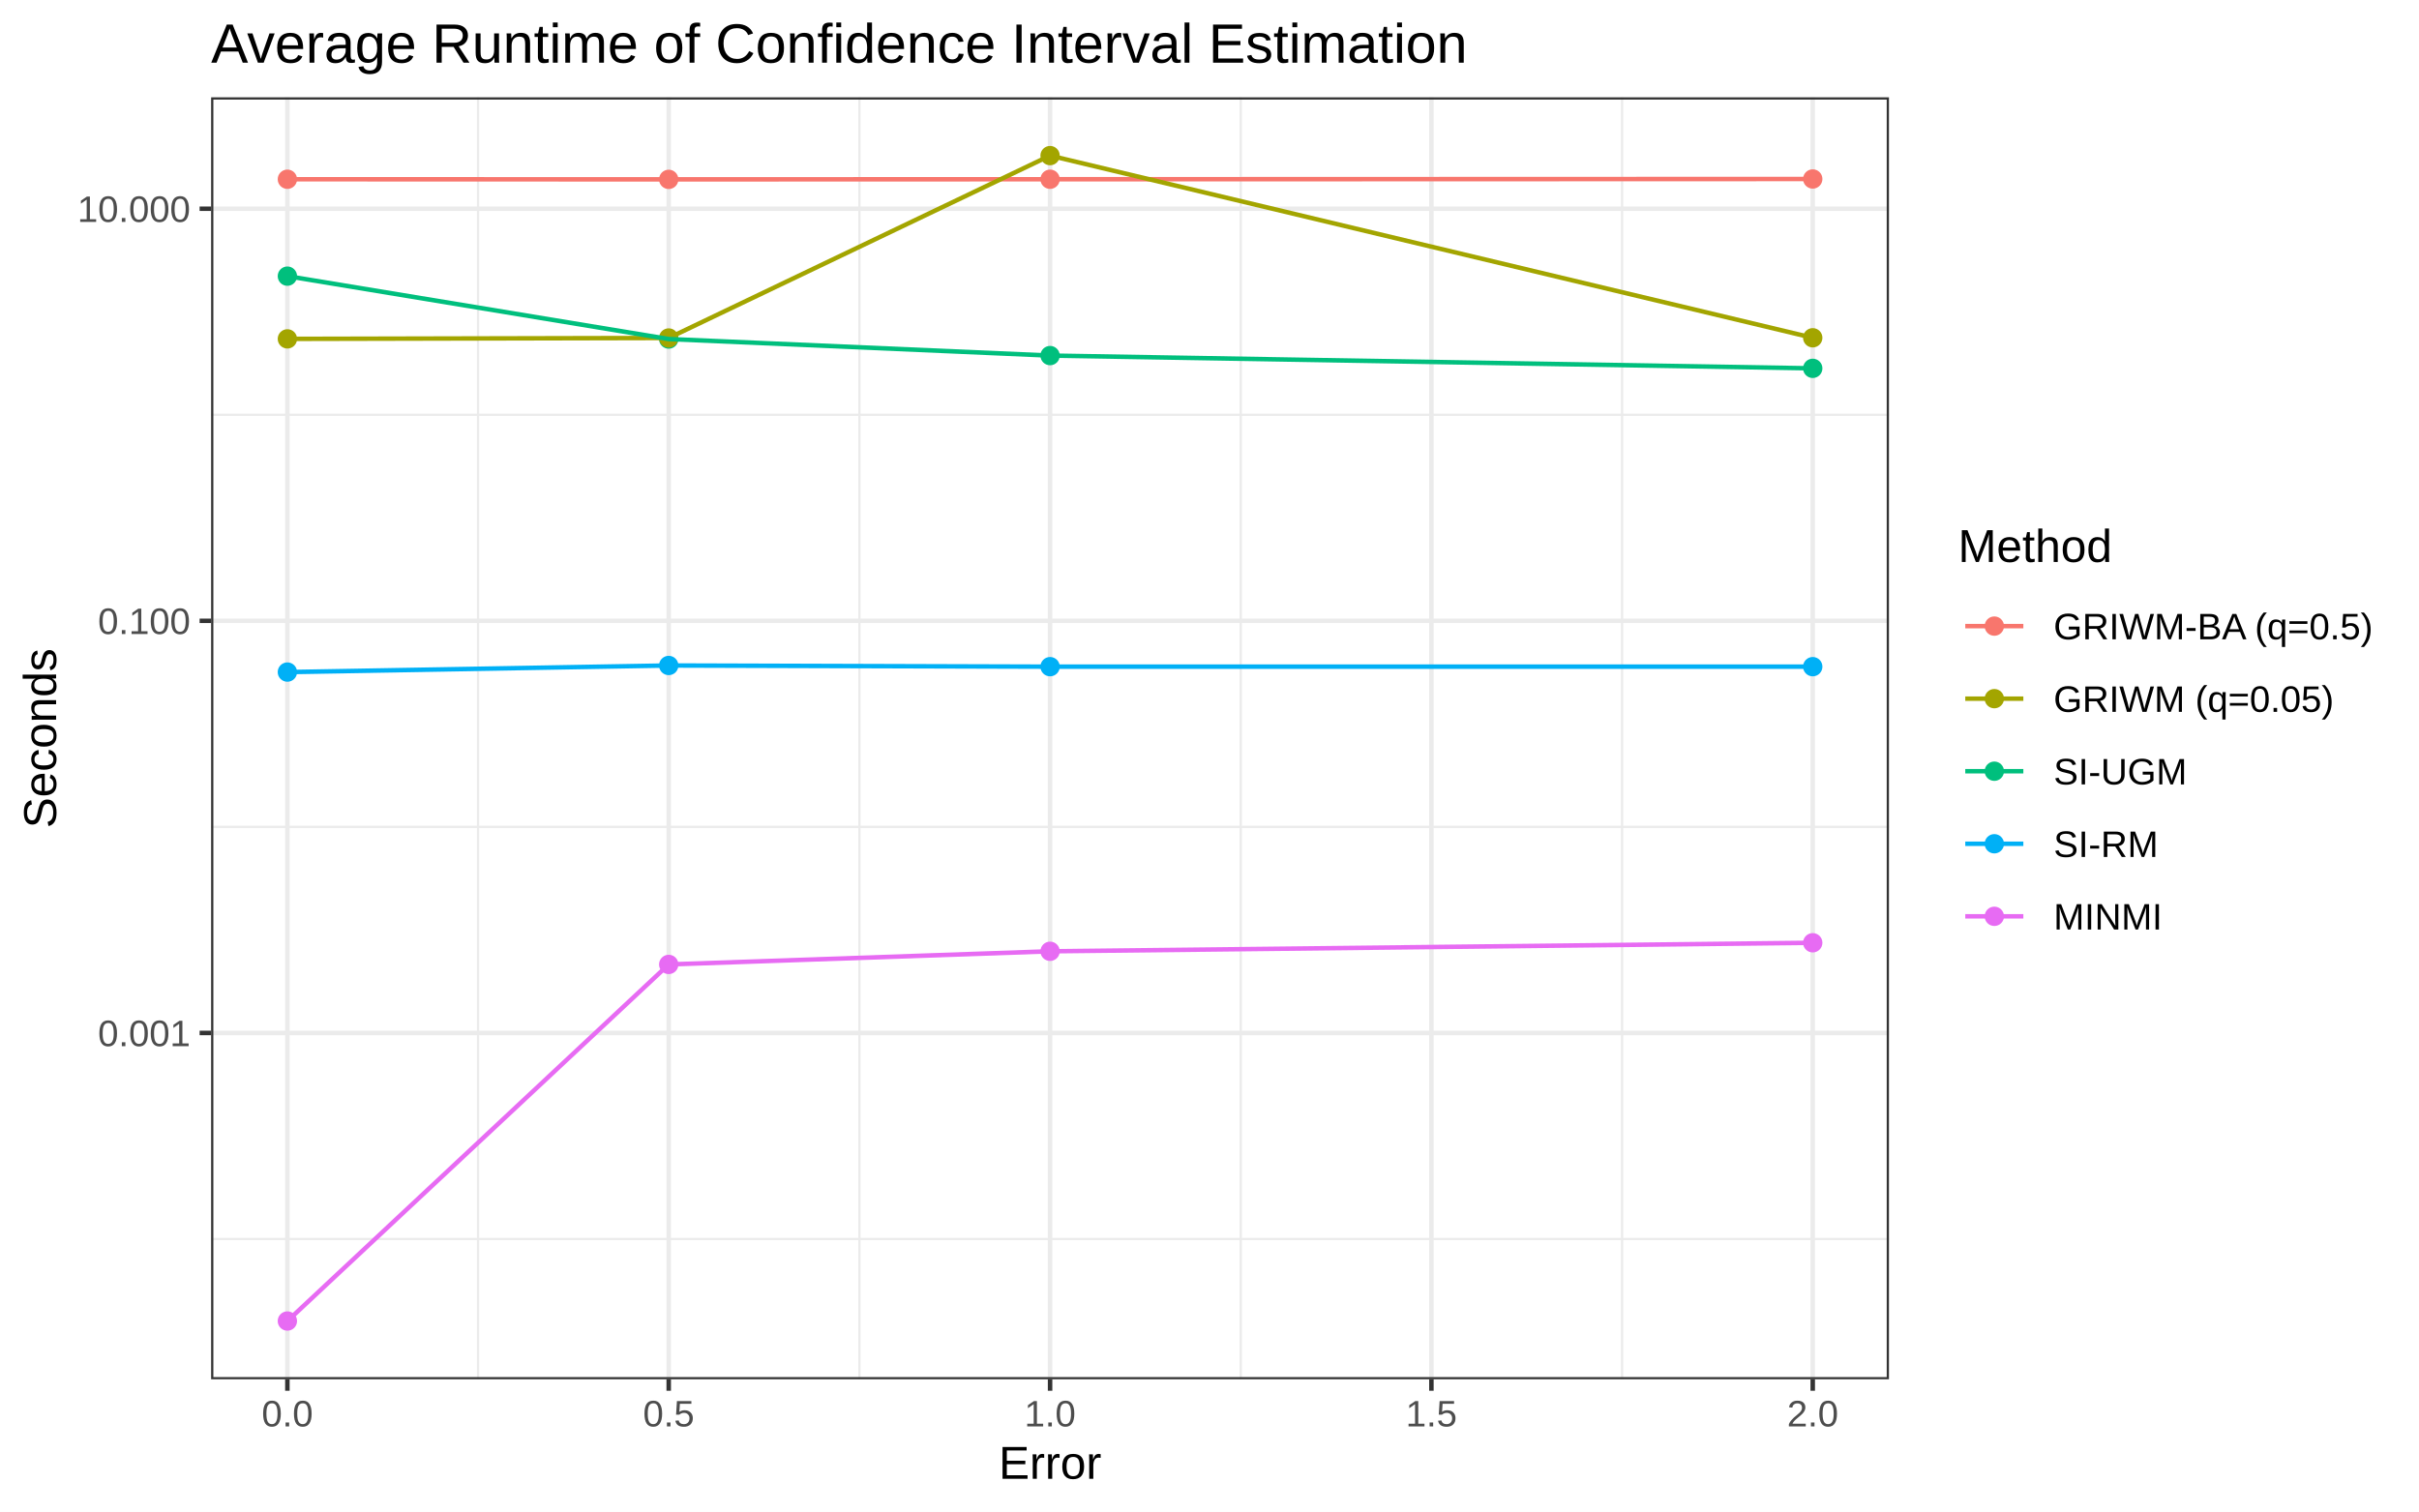
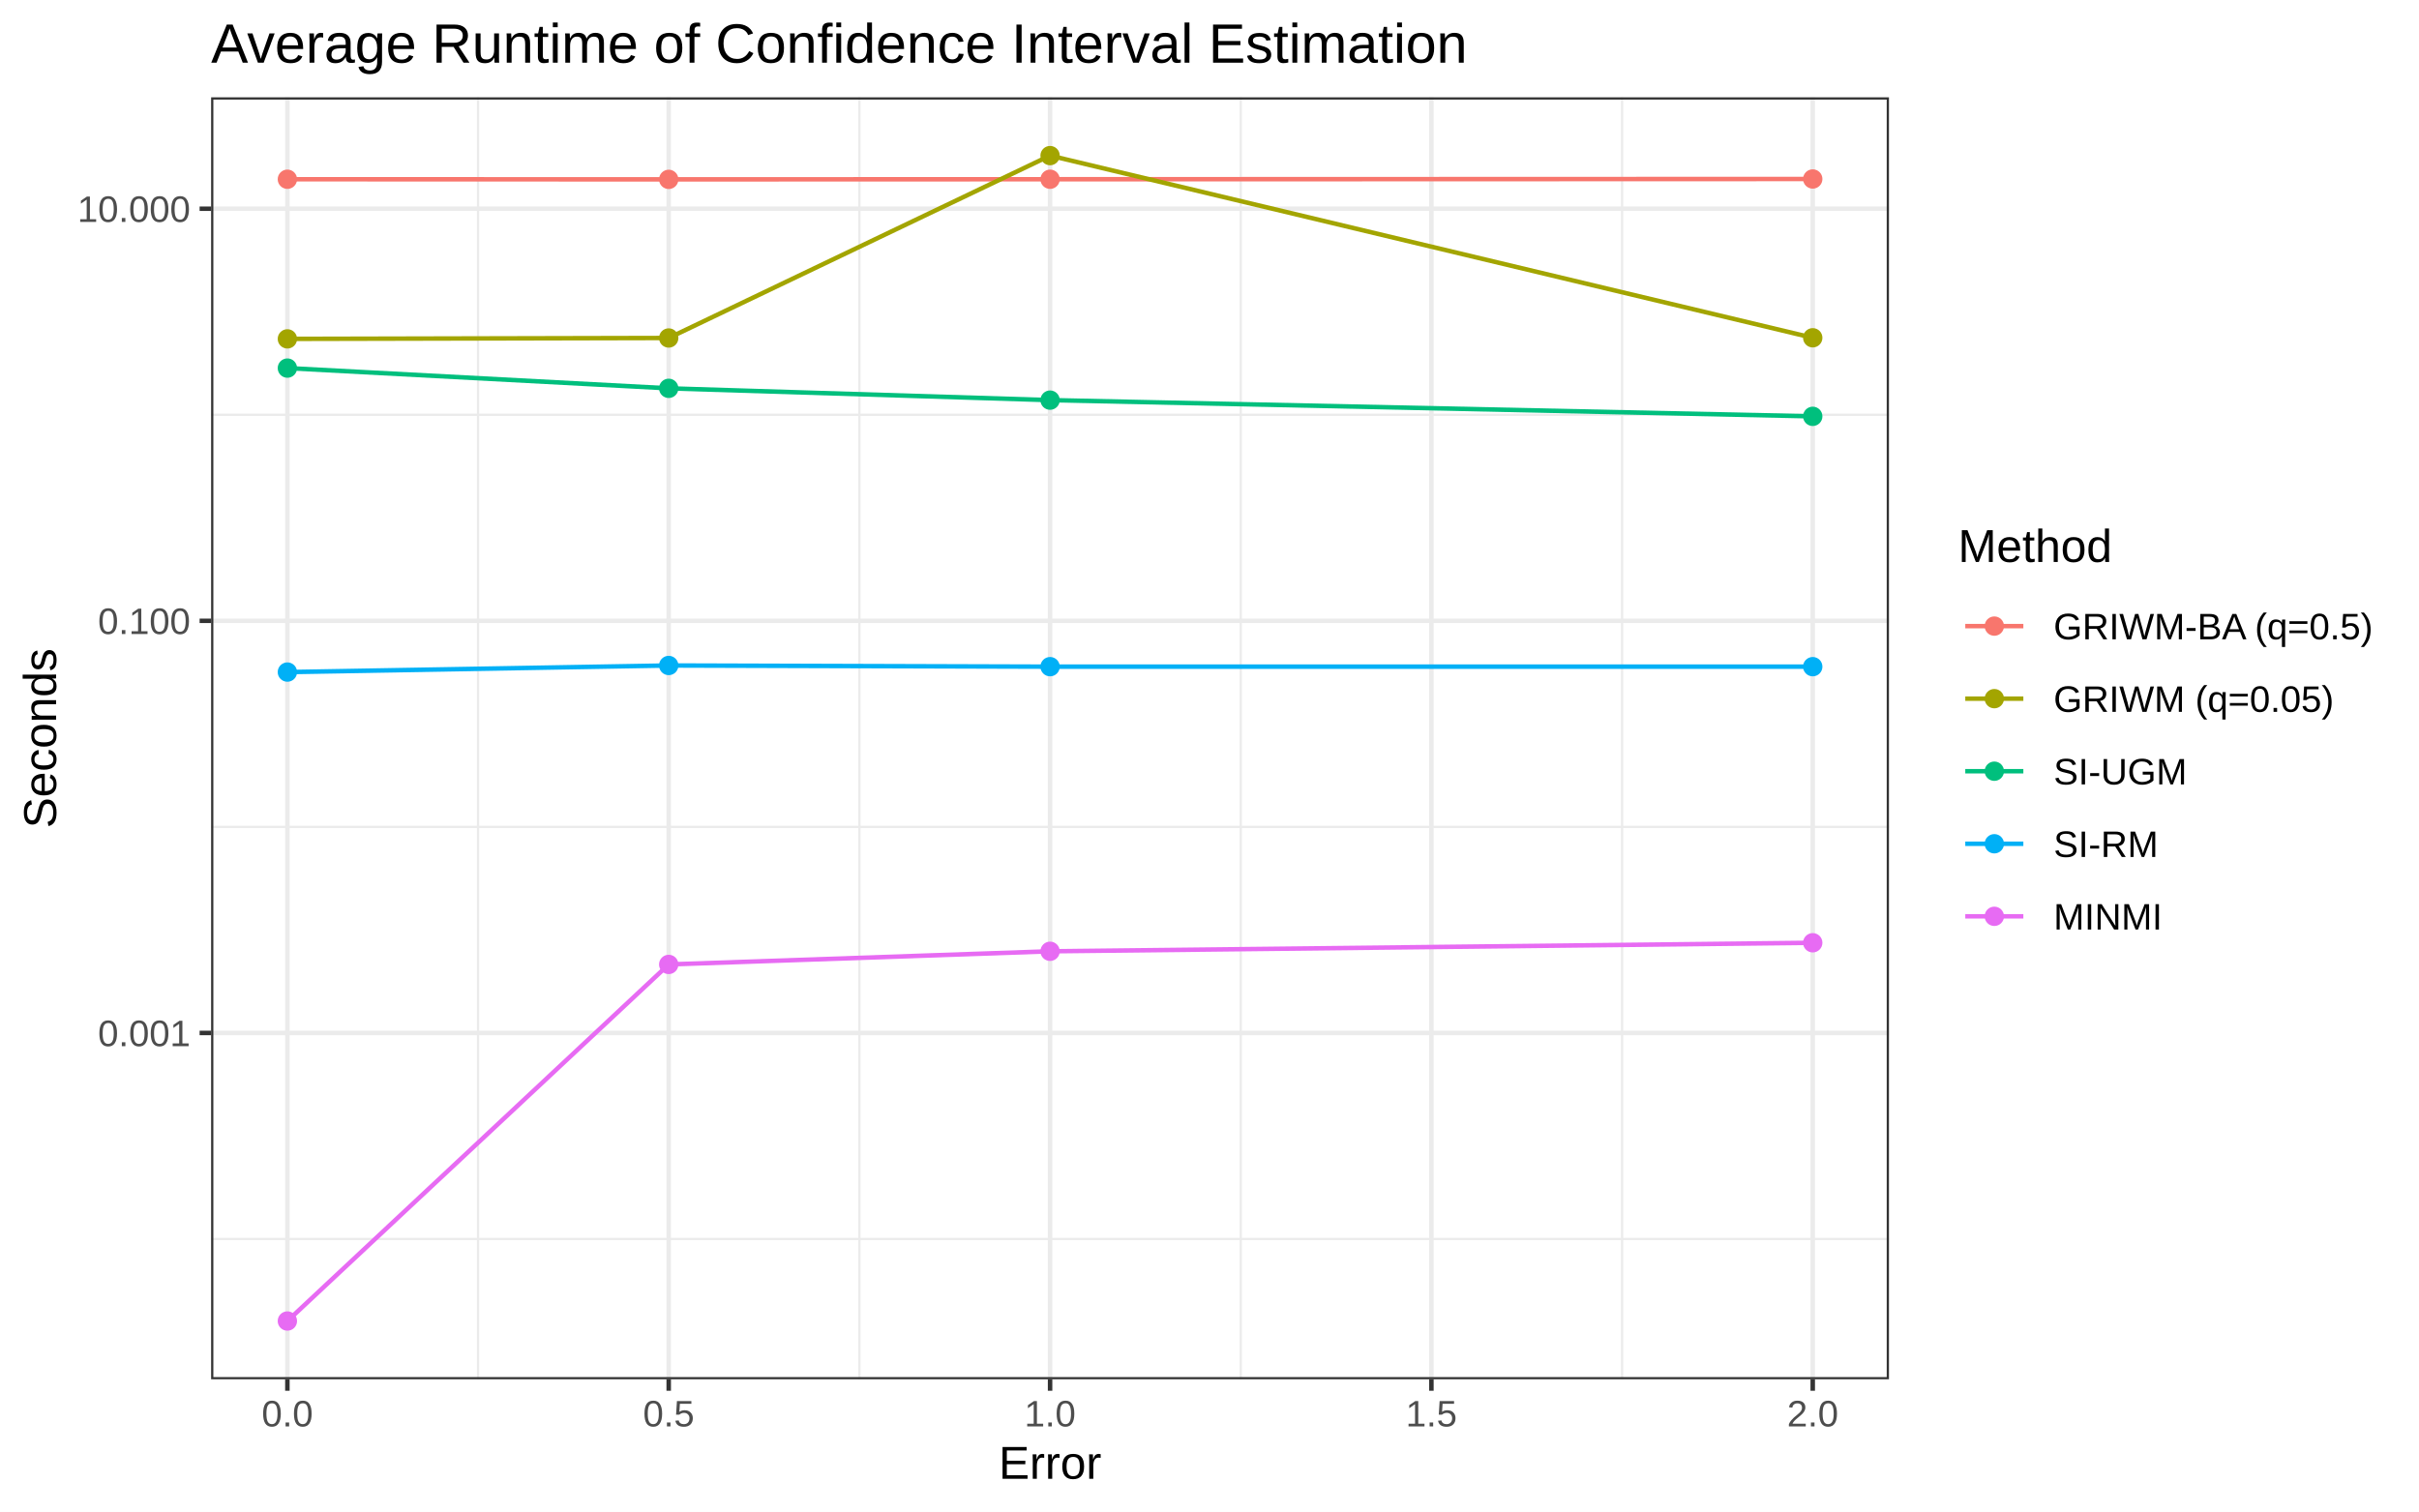
<svg xmlns="http://www.w3.org/2000/svg" class="svglite" width="576.00pt" height="360.00pt" viewBox="0 0 576.00 360.00">
  <defs>
    <style type="text/css">
    .svglite line, .svglite polyline, .svglite polygon, .svglite path, .svglite rect, .svglite circle {
      fill: none;
      stroke: #000000;
      stroke-linecap: round;
      stroke-linejoin: round;
      stroke-miterlimit: 10.00;
    }
    .svglite text {
      white-space: pre;
    }
  </style>
  </defs>
  <rect width="100%" height="100%" style="stroke: none; fill: #FFFFFF;" />
  <defs>
    <clipPath id="cpMC4wMHw1NzYuMDB8MC4wMHwzNjAuMDA=">
      <rect x="0.00" y="0.00" width="576.00" height="360.00" />
    </clipPath>
  </defs>
  <g clip-path="url(#cpMC4wMHw1NzYuMDB8MC4wMHwzNjAuMDA=)">
    <rect x="0.00" y="0.00" width="576.00" height="360.00" style="stroke-width: 1.07; stroke: #FFFFFF; fill: #FFFFFF;" />
  </g>
  <defs>
    <clipPath id="cpNTAuMjd8NDQ5LjgwfDIzLjE4fDMyOC41MA==">
      <rect x="50.27" y="23.18" width="399.52" height="305.33" />
    </clipPath>
  </defs>
  <g clip-path="url(#cpNTAuMjd8NDQ5LjgwfDIzLjE4fDMyOC41MA==)">
    <rect x="50.27" y="23.18" width="399.52" height="305.33" style="stroke-width: 1.07; stroke: none; fill: #FFFFFF;" />
    <polyline points="50.27,295.10 449.80,295.10 " style="stroke-width: 0.53; stroke: #EBEBEB; stroke-linecap: butt;" />
    <polyline points="50.27,196.94 449.80,196.94 " style="stroke-width: 0.53; stroke: #EBEBEB; stroke-linecap: butt;" />
    <polyline points="50.27,98.79 449.80,98.79 " style="stroke-width: 0.53; stroke: #EBEBEB; stroke-linecap: butt;" />
    <polyline points="113.83,328.50 113.83,23.18 " style="stroke-width: 0.53; stroke: #EBEBEB; stroke-linecap: butt;" />
    <polyline points="204.64,328.50 204.64,23.18 " style="stroke-width: 0.53; stroke: #EBEBEB; stroke-linecap: butt;" />
    <polyline points="295.44,328.50 295.44,23.18 " style="stroke-width: 0.53; stroke: #EBEBEB; stroke-linecap: butt;" />
    <polyline points="386.24,328.50 386.24,23.18 " style="stroke-width: 0.53; stroke: #EBEBEB; stroke-linecap: butt;" />
    <polyline points="50.27,246.02 449.80,246.02 " style="stroke-width: 1.07; stroke: #EBEBEB; stroke-linecap: butt;" />
    <polyline points="50.27,147.86 449.80,147.86 " style="stroke-width: 1.07; stroke: #EBEBEB; stroke-linecap: butt;" />
    <polyline points="50.27,49.71 449.80,49.71 " style="stroke-width: 1.07; stroke: #EBEBEB; stroke-linecap: butt;" />
    <polyline points="68.43,328.50 68.43,23.18 " style="stroke-width: 1.07; stroke: #EBEBEB; stroke-linecap: butt;" />
    <polyline points="159.23,328.50 159.23,23.18 " style="stroke-width: 1.07; stroke: #EBEBEB; stroke-linecap: butt;" />
    <polyline points="250.04,328.50 250.04,23.18 " style="stroke-width: 1.07; stroke: #EBEBEB; stroke-linecap: butt;" />
    <polyline points="340.84,328.50 340.84,23.18 " style="stroke-width: 1.07; stroke: #EBEBEB; stroke-linecap: butt;" />
    <polyline points="431.64,328.50 431.64,23.18 " style="stroke-width: 1.07; stroke: #EBEBEB; stroke-linecap: butt;" />
    <circle cx="68.43" cy="160.07" r="1.95" style="stroke-width: 0.71; stroke: #00B0F6; fill: #00B0F6;" />
-     <circle cx="68.43" cy="65.77" r="1.95" style="stroke-width: 0.71; stroke: #00BF7D; fill: #00BF7D;" />
+     <circle cx="68.43" cy="87.67" r="1.95" style="stroke-width: 0.71; stroke: #00BF7D; fill: #00BF7D;" />
+     <circle cx="159.23" cy="92.49" r="1.95" style="stroke-width: 0.71; stroke: #00BF7D; fill: #00BF7D;" />
    <circle cx="159.23" cy="158.50" r="1.95" style="stroke-width: 0.71; stroke: #00B0F6; fill: #00B0F6;" />
-     <circle cx="159.23" cy="80.75" r="1.95" style="stroke-width: 0.71; stroke: #00BF7D; fill: #00BF7D;" />
    <circle cx="159.23" cy="229.70" r="1.95" style="stroke-width: 0.71; stroke: #E76BF3; fill: #E76BF3;" />
    <circle cx="431.64" cy="158.78" r="1.95" style="stroke-width: 0.71; stroke: #00B0F6; fill: #00B0F6;" />
-     <circle cx="431.64" cy="87.73" r="1.95" style="stroke-width: 0.71; stroke: #00BF7D; fill: #00BF7D;" />
+     <circle cx="431.64" cy="99.16" r="1.95" style="stroke-width: 0.71; stroke: #00BF7D; fill: #00BF7D;" />
    <circle cx="431.64" cy="224.54" r="1.95" style="stroke-width: 0.71; stroke: #E76BF3; fill: #E76BF3;" />
    <circle cx="68.43" cy="314.63" r="1.95" style="stroke-width: 0.71; stroke: #E76BF3; fill: #E76BF3;" />
    <circle cx="250.04" cy="158.78" r="1.95" style="stroke-width: 0.71; stroke: #00B0F6; fill: #00B0F6;" />
-     <circle cx="250.04" cy="84.69" r="1.95" style="stroke-width: 0.71; stroke: #00BF7D; fill: #00BF7D;" />
    <circle cx="250.04" cy="226.57" r="1.95" style="stroke-width: 0.71; stroke: #E76BF3; fill: #E76BF3;" />
+     <circle cx="250.04" cy="95.30" r="1.95" style="stroke-width: 0.71; stroke: #00BF7D; fill: #00BF7D;" />
    <circle cx="431.64" cy="42.63" r="1.95" style="stroke-width: 0.71; stroke: #F8766D; fill: #F8766D;" />
    <circle cx="250.04" cy="42.69" r="1.95" style="stroke-width: 0.71; stroke: #F8766D; fill: #F8766D;" />
    <circle cx="159.23" cy="42.72" r="1.95" style="stroke-width: 0.71; stroke: #F8766D; fill: #F8766D;" />
    <circle cx="431.64" cy="80.45" r="1.95" style="stroke-width: 0.71; stroke: #A3A500; fill: #A3A500;" />
    <circle cx="250.04" cy="37.06" r="1.95" style="stroke-width: 0.71; stroke: #A3A500; fill: #A3A500;" />
    <circle cx="159.23" cy="80.50" r="1.95" style="stroke-width: 0.71; stroke: #A3A500; fill: #A3A500;" />
    <circle cx="68.43" cy="80.71" r="1.95" style="stroke-width: 0.71; stroke: #A3A500; fill: #A3A500;" />
    <circle cx="68.43" cy="42.69" r="1.95" style="stroke-width: 0.71; stroke: #F8766D; fill: #F8766D;" />
    <polyline points="68.43,42.69 159.23,42.72 250.04,42.69 431.64,42.63 " style="stroke-width: 1.07; stroke: #F8766D; stroke-linecap: butt;" />
    <polyline points="68.43,80.71 159.23,80.50 250.04,37.06 431.64,80.45 " style="stroke-width: 1.07; stroke: #A3A500; stroke-linecap: butt;" />
-     <polyline points="68.43,65.77 159.23,80.75 250.04,84.69 431.64,87.73 " style="stroke-width: 1.07; stroke: #00BF7D; stroke-linecap: butt;" />
+     <polyline points="68.43,87.67 159.23,92.49 250.04,95.30 431.64,99.16 " style="stroke-width: 1.07; stroke: #00BF7D; stroke-linecap: butt;" />
    <polyline points="68.43,160.07 159.23,158.50 250.04,158.78 431.64,158.78 " style="stroke-width: 1.07; stroke: #00B0F6; stroke-linecap: butt;" />
    <polyline points="68.43,314.63 159.23,229.70 250.04,226.57 431.64,224.54 " style="stroke-width: 1.07; stroke: #E76BF3; stroke-linecap: butt;" />
    <rect x="50.27" y="23.18" width="399.52" height="305.33" style="stroke-width: 1.07; stroke: #333333;" />
  </g>
  <g clip-path="url(#cpMC4wMHw1NzYuMDB8MC4wMHwzNjAuMDA=)">
    <text x="45.34" y="249.17" text-anchor="end" style="font-size: 8.80px;fill: #4D4D4D; font-family: &quot;Arial&quot;;" textLength="22.03px" lengthAdjust="spacingAndGlyphs">0.001</text>
    <text x="45.34" y="151.01" text-anchor="end" style="font-size: 8.80px;fill: #4D4D4D; font-family: &quot;Arial&quot;;" textLength="22.03px" lengthAdjust="spacingAndGlyphs">0.100</text>
    <text x="45.34" y="52.86" text-anchor="end" style="font-size: 8.80px;fill: #4D4D4D; font-family: &quot;Arial&quot;;" textLength="26.93px" lengthAdjust="spacingAndGlyphs">10.000</text>
    <polyline points="47.53,246.02 50.27,246.02 " style="stroke-width: 1.07; stroke: #333333; stroke-linecap: butt;" />
    <polyline points="47.53,147.86 50.27,147.86 " style="stroke-width: 1.07; stroke: #333333; stroke-linecap: butt;" />
    <polyline points="47.53,49.71 50.27,49.71 " style="stroke-width: 1.07; stroke: #333333; stroke-linecap: butt;" />
    <polyline points="68.43,331.24 68.43,328.50 " style="stroke-width: 1.07; stroke: #333333; stroke-linecap: butt;" />
    <polyline points="159.23,331.24 159.23,328.50 " style="stroke-width: 1.07; stroke: #333333; stroke-linecap: butt;" />
    <polyline points="250.04,331.24 250.04,328.50 " style="stroke-width: 1.07; stroke: #333333; stroke-linecap: butt;" />
    <polyline points="340.84,331.24 340.84,328.50 " style="stroke-width: 1.07; stroke: #333333; stroke-linecap: butt;" />
    <polyline points="431.64,331.24 431.64,328.50 " style="stroke-width: 1.07; stroke: #333333; stroke-linecap: butt;" />
    <text x="68.43" y="339.74" text-anchor="middle" style="font-size: 8.80px;fill: #4D4D4D; font-family: &quot;Arial&quot;;" textLength="12.24px" lengthAdjust="spacingAndGlyphs">0.0</text>
    <text x="159.23" y="339.74" text-anchor="middle" style="font-size: 8.80px;fill: #4D4D4D; font-family: &quot;Arial&quot;;" textLength="12.24px" lengthAdjust="spacingAndGlyphs">0.5</text>
    <text x="250.04" y="339.74" text-anchor="middle" style="font-size: 8.80px;fill: #4D4D4D; font-family: &quot;Arial&quot;;" textLength="12.24px" lengthAdjust="spacingAndGlyphs">1.0</text>
    <text x="340.84" y="339.74" text-anchor="middle" style="font-size: 8.80px;fill: #4D4D4D; font-family: &quot;Arial&quot;;" textLength="12.24px" lengthAdjust="spacingAndGlyphs">1.5</text>
    <text x="431.64" y="339.74" text-anchor="middle" style="font-size: 8.80px;fill: #4D4D4D; font-family: &quot;Arial&quot;;" textLength="12.24px" lengthAdjust="spacingAndGlyphs">2.0</text>
    <text x="250.04" y="352.20" text-anchor="middle" style="font-size: 11.00px; font-family: &quot;Arial&quot;;" textLength="24.45px" lengthAdjust="spacingAndGlyphs">Error</text>
    <text transform="translate(13.36,175.84) rotate(-90)" text-anchor="middle" style="font-size: 11.00px; font-family: &quot;Arial&quot;;" textLength="42.82px" lengthAdjust="spacingAndGlyphs">Seconds</text>
    <rect x="460.76" y="119.32" width="109.76" height="113.03" style="stroke-width: 1.07; stroke: none; fill: #FFFFFF;" />
    <text x="466.24" y="133.84" style="font-size: 11.00px; font-family: &quot;Arial&quot;;" textLength="36.71px" lengthAdjust="spacingAndGlyphs">Method</text>
    <rect x="466.24" y="140.48" width="17.28" height="17.28" style="stroke-width: 1.07; stroke: none; fill: #FFFFFF;" />
    <circle cx="474.88" cy="149.12" r="1.95" style="stroke-width: 0.71; stroke: #F8766D; fill: #F8766D;" />
    <line x1="467.96" y1="149.12" x2="481.79" y2="149.12" style="stroke-width: 1.07; stroke: #F8766D; stroke-linecap: butt;" />
    <rect x="466.24" y="157.76" width="17.28" height="17.28" style="stroke-width: 1.07; stroke: none; fill: #FFFFFF;" />
    <circle cx="474.88" cy="166.40" r="1.95" style="stroke-width: 0.71; stroke: #A3A500; fill: #A3A500;" />
    <line x1="467.96" y1="166.40" x2="481.79" y2="166.40" style="stroke-width: 1.07; stroke: #A3A500; stroke-linecap: butt;" />
    <rect x="466.24" y="175.04" width="17.28" height="17.28" style="stroke-width: 1.07; stroke: none; fill: #FFFFFF;" />
    <circle cx="474.88" cy="183.68" r="1.95" style="stroke-width: 0.71; stroke: #00BF7D; fill: #00BF7D;" />
    <line x1="467.96" y1="183.68" x2="481.79" y2="183.68" style="stroke-width: 1.07; stroke: #00BF7D; stroke-linecap: butt;" />
    <rect x="466.24" y="192.32" width="17.28" height="17.28" style="stroke-width: 1.07; stroke: none; fill: #FFFFFF;" />
    <circle cx="474.88" cy="200.96" r="1.95" style="stroke-width: 0.71; stroke: #00B0F6; fill: #00B0F6;" />
    <line x1="467.96" y1="200.96" x2="481.79" y2="200.96" style="stroke-width: 1.07; stroke: #00B0F6; stroke-linecap: butt;" />
    <rect x="466.24" y="209.60" width="17.28" height="17.28" style="stroke-width: 1.07; stroke: none; fill: #FFFFFF;" />
    <circle cx="474.88" cy="218.24" r="1.95" style="stroke-width: 0.71; stroke: #E76BF3; fill: #E76BF3;" />
    <line x1="467.96" y1="218.24" x2="481.79" y2="218.24" style="stroke-width: 1.07; stroke: #E76BF3; stroke-linecap: butt;" />
    <text x="488.99" y="152.27" style="font-size: 8.80px; font-family: &quot;Arial&quot;;" textLength="76.05px" lengthAdjust="spacingAndGlyphs">GRIWM-BA (q=0.5)</text>
    <text x="488.99" y="169.55" style="font-size: 8.80px; font-family: &quot;Arial&quot;;" textLength="66.76px" lengthAdjust="spacingAndGlyphs">GRIWM (q=0.05)</text>
    <text x="488.99" y="186.83" style="font-size: 8.80px; font-family: &quot;Arial&quot;;" textLength="31.77px" lengthAdjust="spacingAndGlyphs">SI-UGM</text>
    <text x="488.99" y="204.11" style="font-size: 8.80px; font-family: &quot;Arial&quot;;" textLength="24.93px" lengthAdjust="spacingAndGlyphs">SI-RM</text>
    <text x="488.99" y="221.39" style="font-size: 8.80px; font-family: &quot;Arial&quot;;" textLength="25.91px" lengthAdjust="spacingAndGlyphs">MINMI</text>
    <text x="50.27" y="14.93" style="font-size: 13.20px; font-family: &quot;Arial&quot;;" textLength="298.92px" lengthAdjust="spacingAndGlyphs">Average Runtime of Confidence Interval Estimation</text>
  </g>
</svg>
